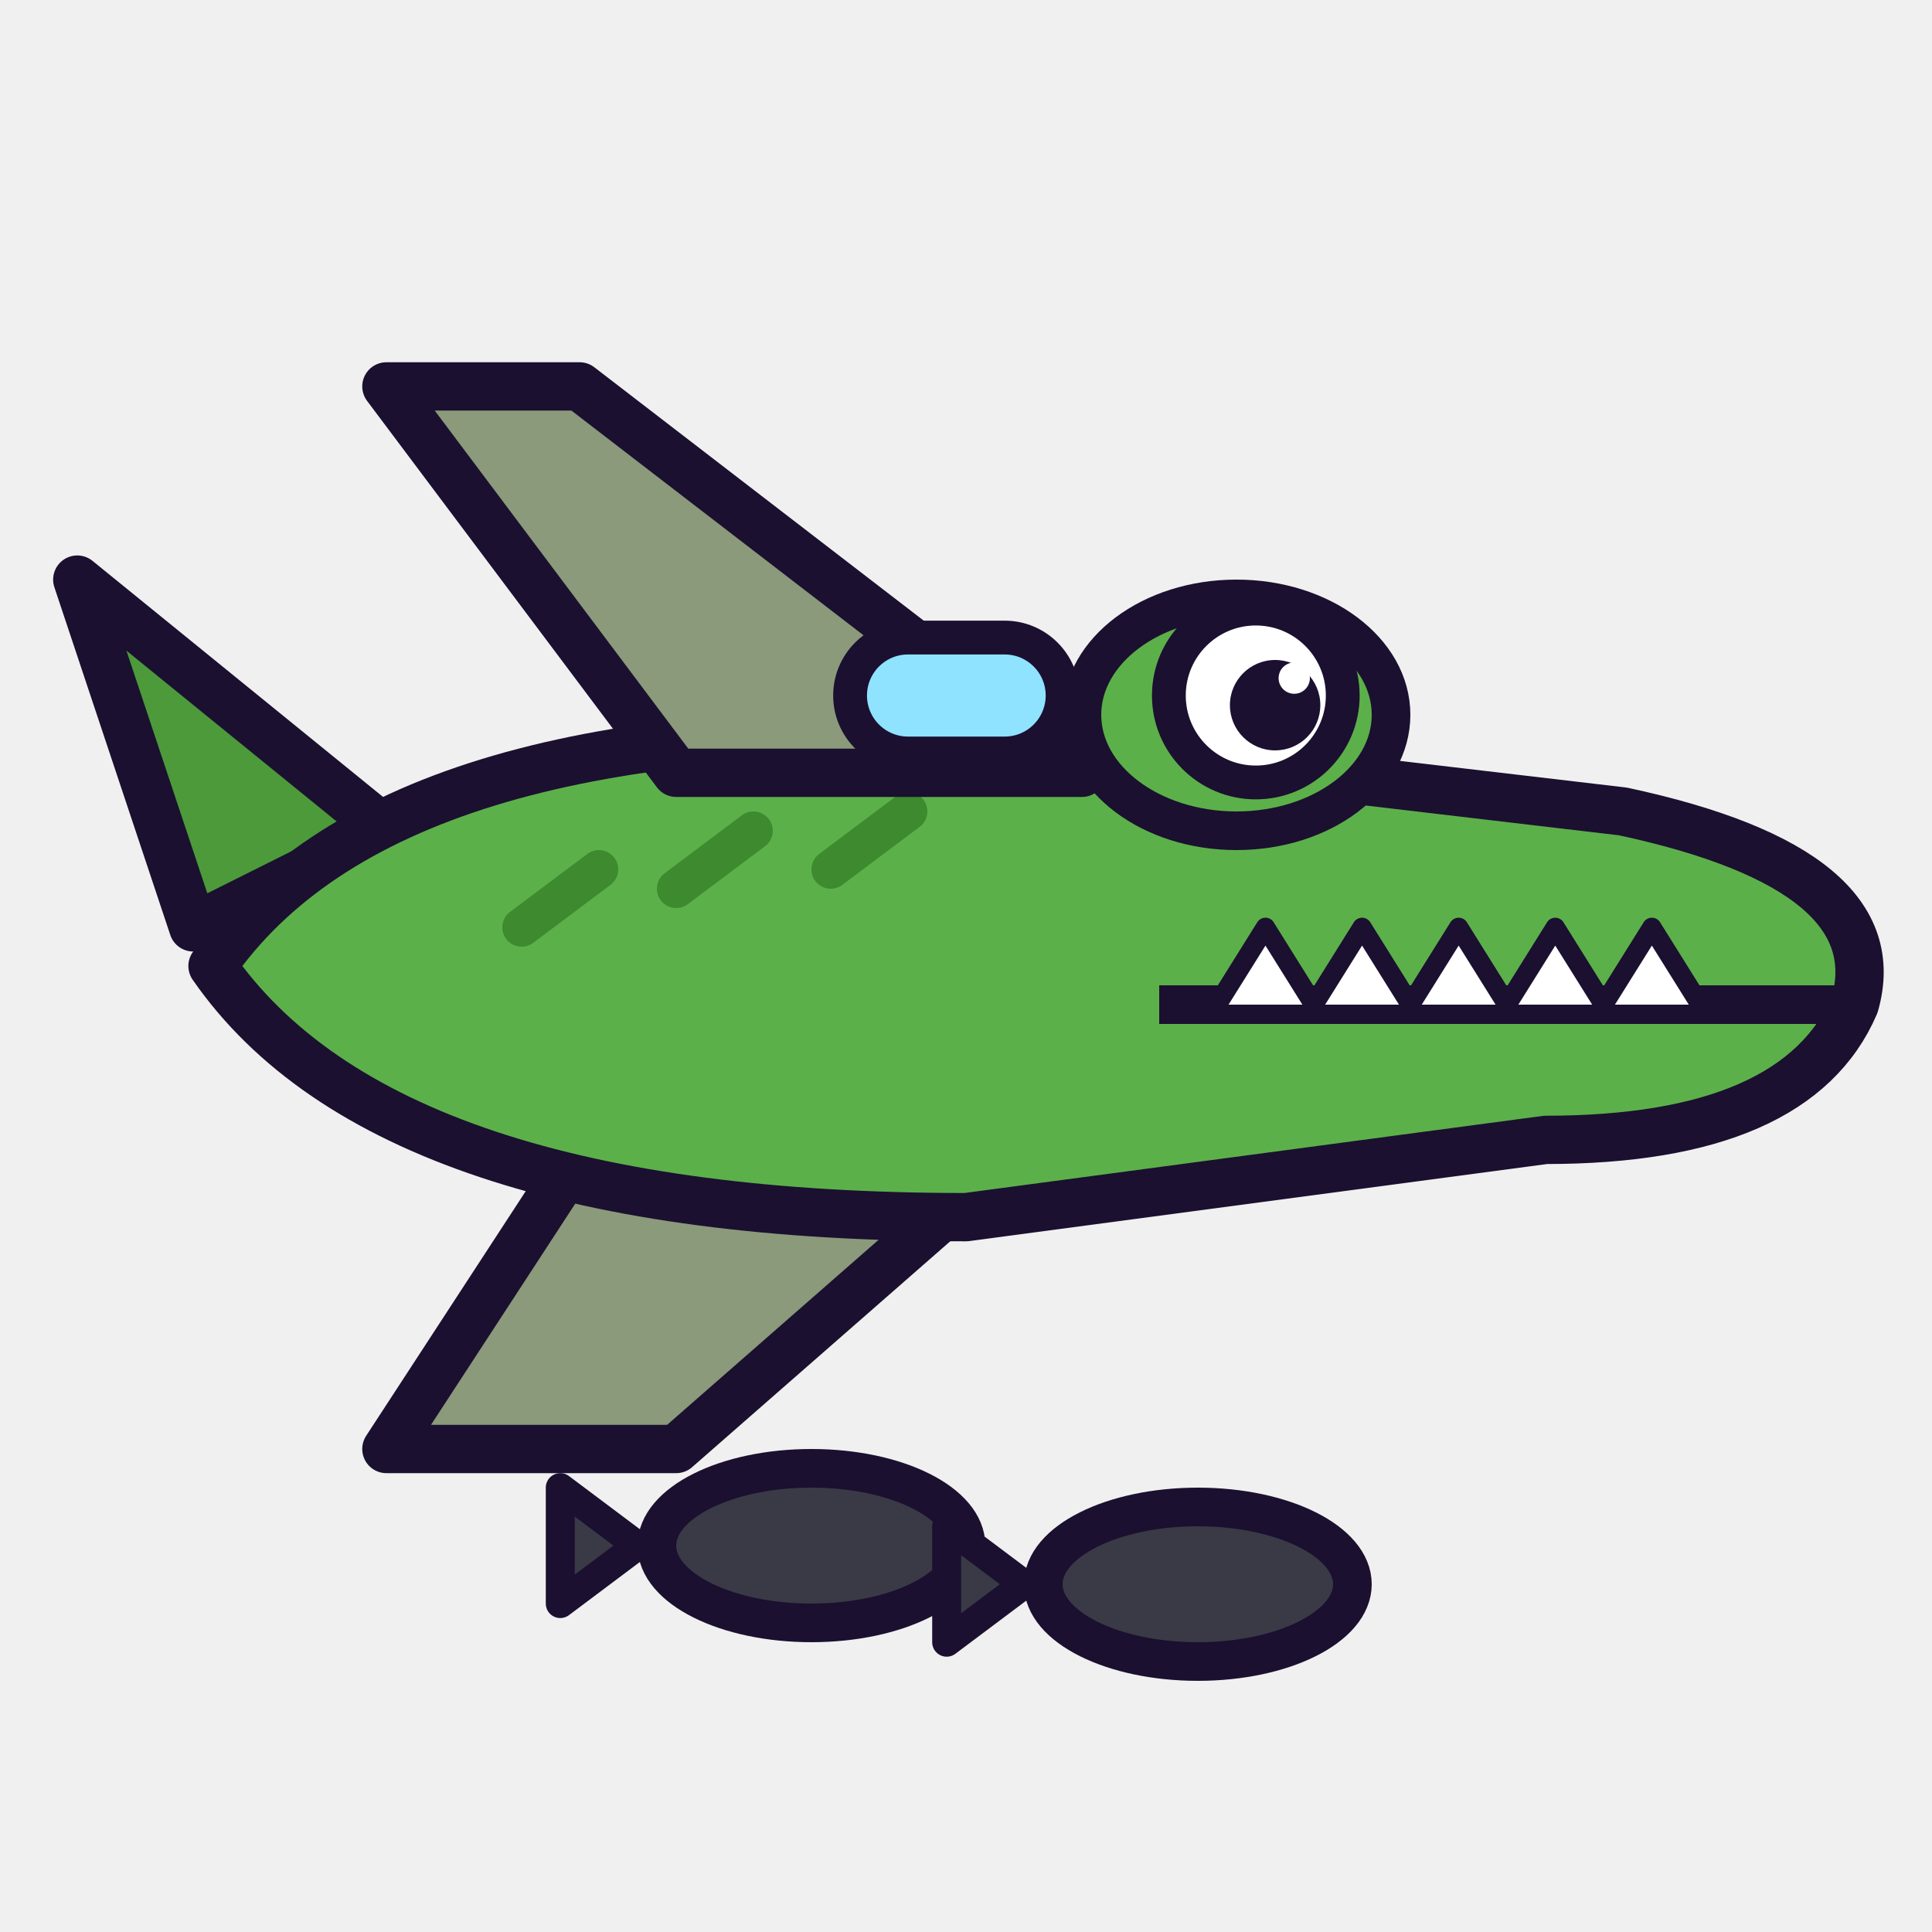
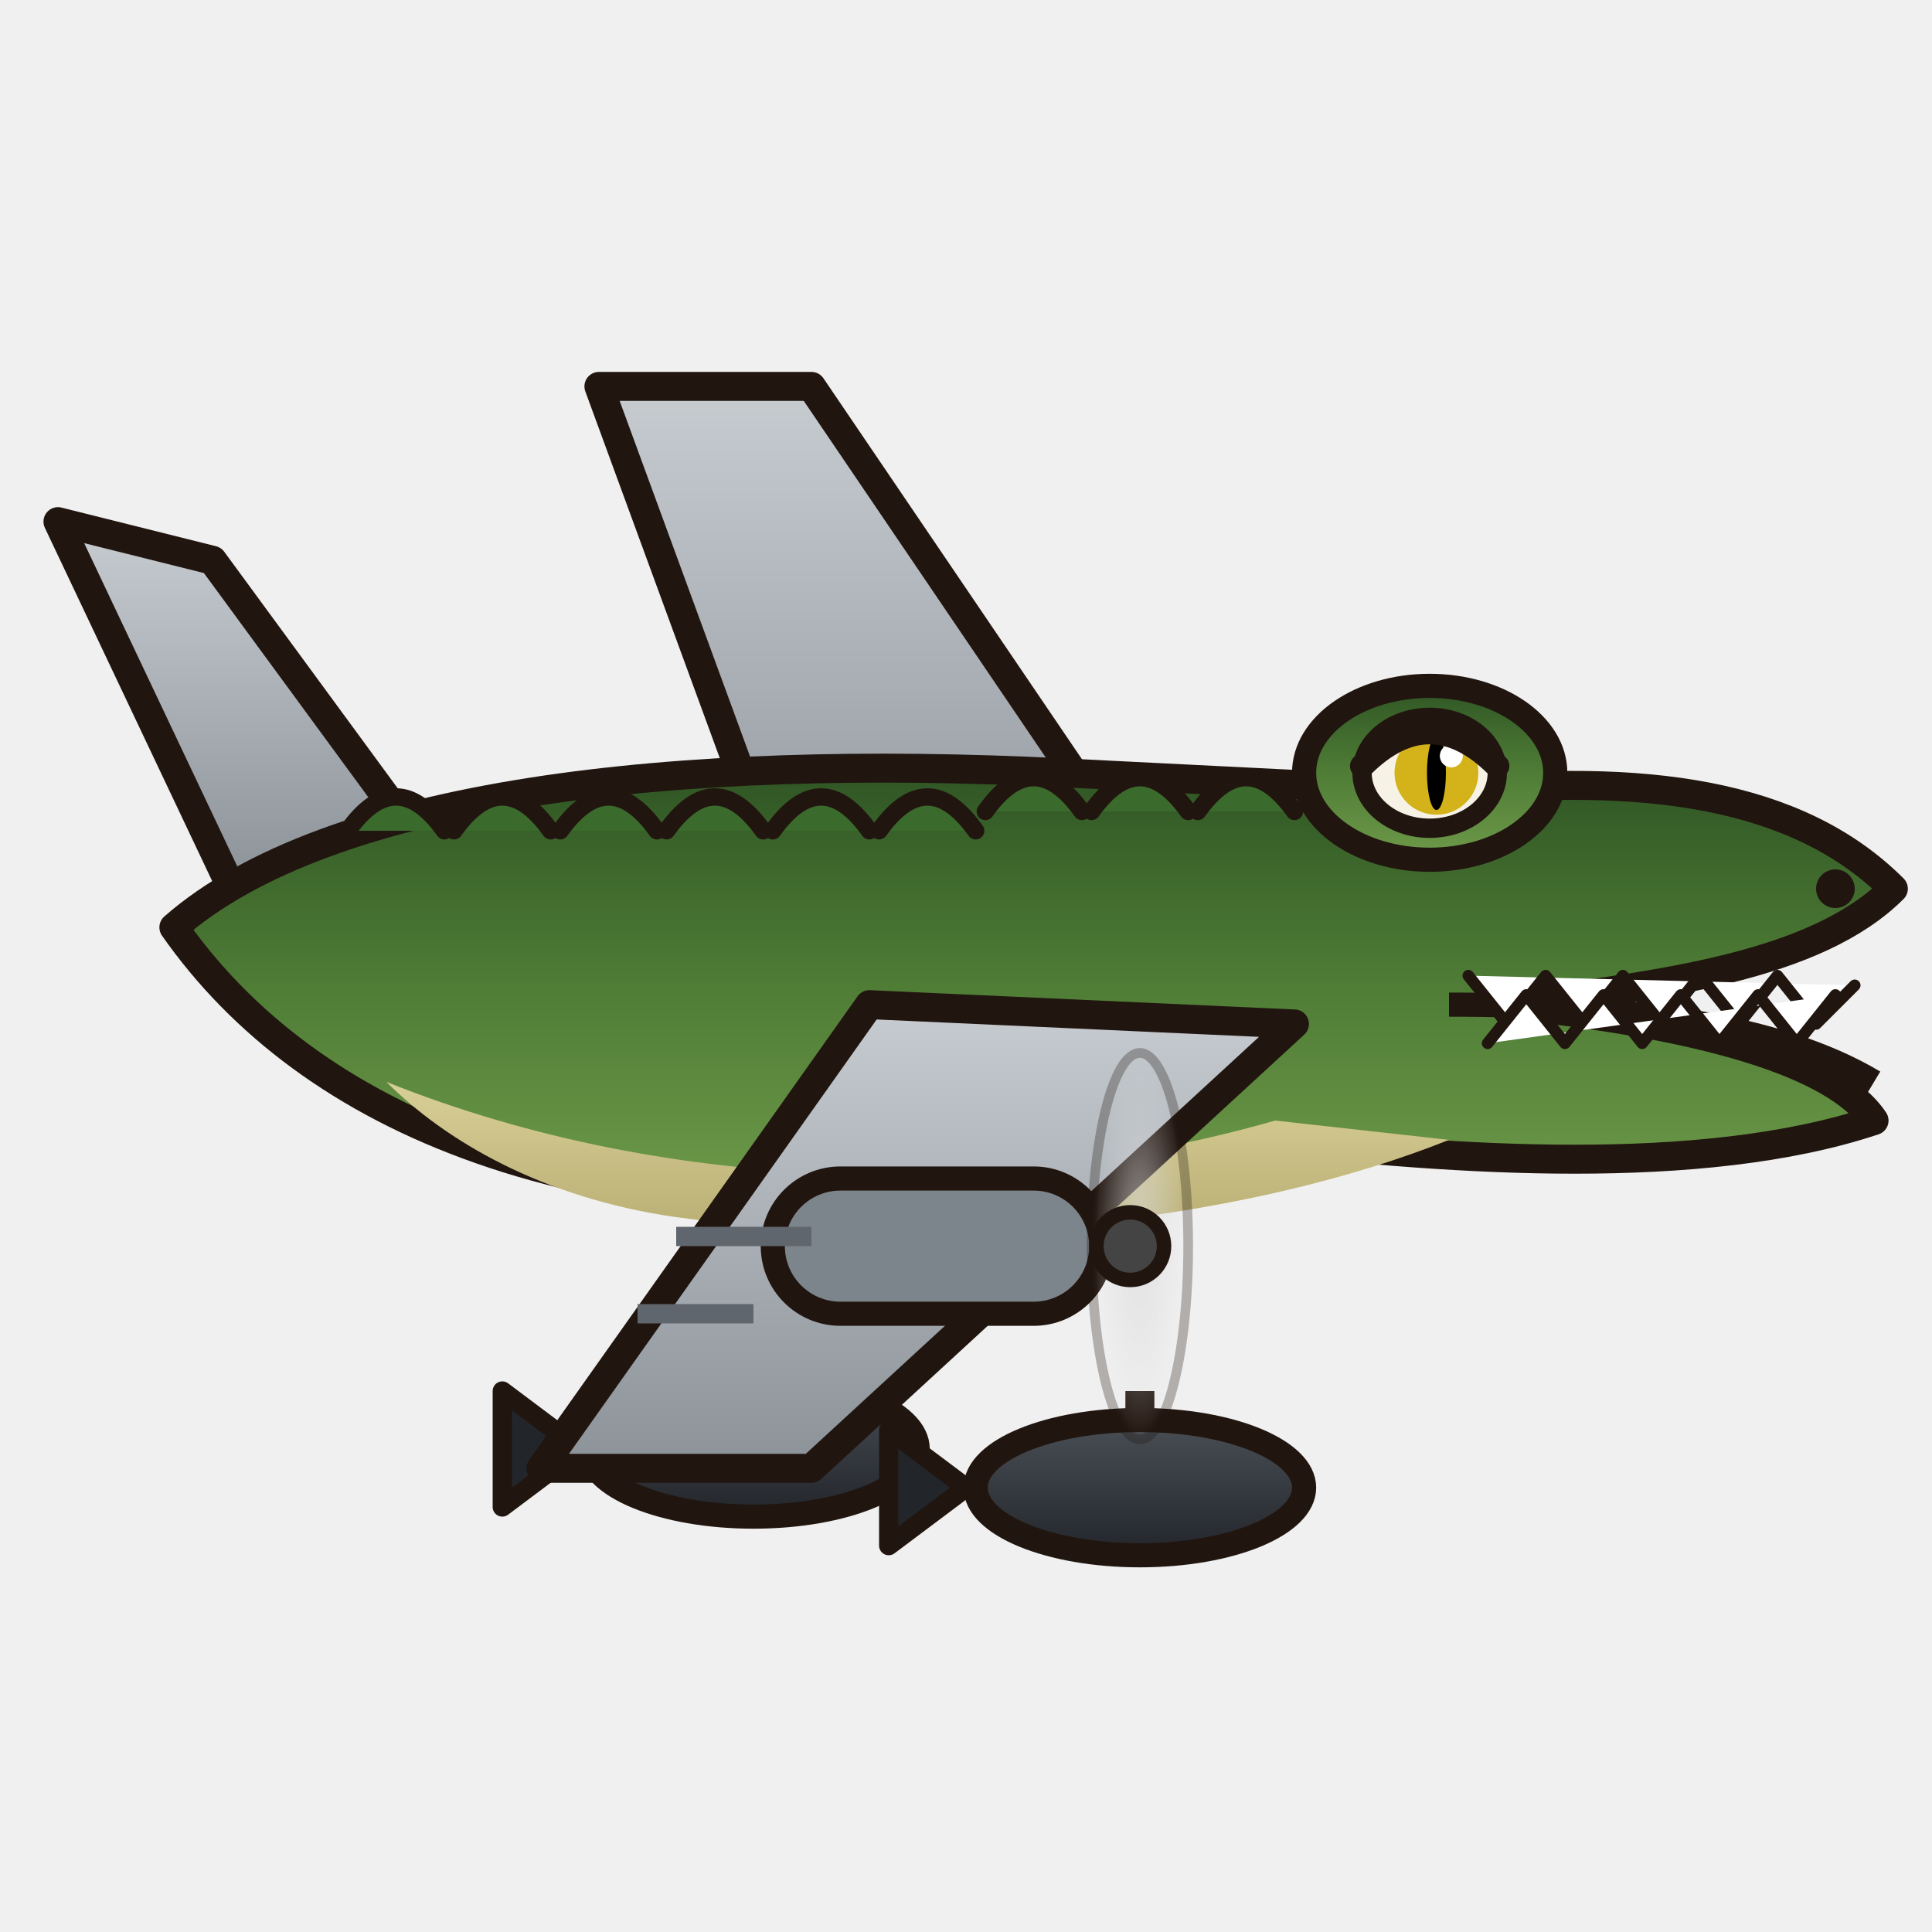
<svg xmlns="http://www.w3.org/2000/svg" viewBox="0 0 200 200">
-   <ellipse cx="84" cy="160" rx="16" ry="8" fill="#3a3a46" stroke="#1b1030" stroke-width="4" stroke-linejoin="round" stroke-linecap="round" />
-   <path d="M66 160 l-8 -6 v12 z" fill="#3a3a46" stroke="#1b1030" stroke-width="3" stroke-linejoin="round" stroke-linecap="round" />
-   <ellipse cx="124" cy="164" rx="16" ry="8" fill="#3a3a46" stroke="#1b1030" stroke-width="4" stroke-linejoin="round" stroke-linecap="round" />
-   <path d="M106 164 l-8 -6 v12 z" fill="#3a3a46" stroke="#1b1030" stroke-width="3" stroke-linejoin="round" stroke-linecap="round" />
-   <path d="M20 96 L8 60 L40 86 z" fill="#4c9a3a" stroke="#1b1030" stroke-width="5" stroke-linejoin="round" stroke-linecap="round" />
-   <path d="M70 104 L40 150 L70 150 L118 108 z" fill="#8a9a7a" stroke="#1b1030" stroke-width="5" stroke-linejoin="round" stroke-linecap="round" />
-   <path d="M22 100 Q40 74 100 76 L168 84 Q196 90 192 104 Q186 118 160 118 L100 126 Q40 126 22 100 z" fill="#5cb04a" stroke="#1b1030" stroke-width="5" stroke-linejoin="round" stroke-linecap="round" />
-   <path d="M120 104 L190 104" stroke="#1b1030" stroke-width="4" />
-   <path d="M126 104 l5 -8 l5 8 l5 -8 l5 8 l5 -8 l5 8 l5 -8 l5 8 l5 -8 l5 8" fill="#fff" stroke="#1b1030" stroke-width="2" stroke-linejoin="round" stroke-linecap="round" />
-   <path d="M70 92 l8 -6 M86 90 l8 -6 M54 96 l8 -6" stroke="#3d8a2f" stroke-width="4" stroke-linecap="round" />
-   <path d="M70 80 L40 40 L60 40 L112 80 z" fill="#8a9a7a" stroke="#1b1030" stroke-width="5" stroke-linejoin="round" stroke-linecap="round" />
-   <ellipse cx="128" cy="74" rx="16" ry="12" fill="#5cb04a" stroke="#1b1030" stroke-width="4" stroke-linejoin="round" stroke-linecap="round" />
-   <circle cx="130" cy="72" r="9" fill="#fff" stroke="#1b1030" stroke-width="3.5" stroke-linejoin="round" stroke-linecap="round" />
-   <circle cx="132" cy="73" r="4.68" fill="#1b1030" />
-   <circle cx="133.98" cy="70.2" r="1.62" fill="#fff" />
-   <rect x="88" y="66" width="22" height="12" rx="6" fill="#8fe3ff" stroke="#1b1030" stroke-width="3.5" stroke-linejoin="round" stroke-linecap="round" />
+   <defs>
+     <linearGradient id="croc" x1="0" y1="0" x2="0" y2="1">
+       <stop offset="0.00" stop-color="#2f5524" />
+       <stop offset="0.50" stop-color="#4f7d36" />
+       <stop offset="1.00" stop-color="#6f9a4a" />
+     </linearGradient>
+     <linearGradient id="belly" x1="0" y1="0" x2="0" y2="1">
+       <stop offset="0.00" stop-color="#d8cf98" />
+       <stop offset="1.00" stop-color="#b9ae73" />
+     </linearGradient>
+     <linearGradient id="metal" x1="0" y1="0" x2="0" y2="1">
+       <stop offset="0.00" stop-color="#c7ccd1" />
+       <stop offset="1.00" stop-color="#8b9298" />
+     </linearGradient>
+     <radialGradient id="prop" cx="0.5" cy="0.5" r="0.5">
+       <stop offset="0.00" stop-color="rgba(220,220,220,.7)" />
+       <stop offset="1.00" stop-color="rgba(220,220,220,0)" />
+     </radialGradient>
+     <linearGradient id="bomb" x1="0" y1="0" x2="0" y2="1">
+       <stop offset="0.00" stop-color="#4a4f56" />
+       <stop offset="1.00" stop-color="#22262b" />
+     </linearGradient>
+   </defs>
+   <path d="M24 92 L6 54 L22 58 L44 88 z" fill="url(#metal)" stroke="#21150f" stroke-width="3" stroke-linejoin="round" stroke-linecap="round" />
+   <path d="M84 100 L62 40 L84 40 L122 96 z" fill="url(#metal)" stroke="#21150f" stroke-width="3" stroke-linejoin="round" stroke-linecap="round" />
+   <ellipse cx="78" cy="150" rx="17" ry="7" fill="url(#bomb)" stroke="#21150f" stroke-width="2.5" stroke-linejoin="round" stroke-linecap="round" />
+   <path d="M60 150 l-8 -6 v12 z" fill="#22262b" stroke="#21150f" stroke-width="2" stroke-linejoin="round" stroke-linecap="round" />
+   <ellipse cx="118" cy="154" rx="17" ry="7" fill="url(#bomb)" stroke="#21150f" stroke-width="2.5" stroke-linejoin="round" stroke-linecap="round" />
+   <path d="M100 154 l-8 -6 v12 z" fill="#22262b" stroke="#21150f" stroke-width="2" stroke-linejoin="round" stroke-linecap="round" />
+   <path d="M78 140 v4 M118 144 v4" stroke="#21150f" stroke-width="3" />
+   <path d="M18 96 C34 82 70 78 110 80 L150 82 C170 80 186 82 196 92 C188 100 172 102 156 104 C176 106 190 110 194 116 C176 122 150 120 132 118 L104 124 C60 128 32 116 18 96 Z" fill="url(#croc)" stroke="#21150f" stroke-width="3" stroke-linejoin="round" stroke-linecap="round" />
+   <path d="M40 112 C70 124 104 124 132 116 L150 118 C130 126 100 130 70 126 C56 124 46 118 40 112 Z" fill="url(#belly)" />
+   <path d="M150 104 C168 104 184 106 194 112" fill="none" stroke="#21150f" stroke-width="2.5" />
+   <path d="M152 101 l4 5 l4 -5 l4 5 l4 -5 l4 5 l4 -5 l4 5 l4 -5 l4 5 l4 -4" fill="#fff" stroke="#21150f" stroke-width="1.2" stroke-linejoin="round" stroke-linecap="round" />
+   <path d="M154 108 l4 -5 l4 5 l4 -5 l4 5 l4 -5 l4 5 l4 -5 l4 5 l4 -5" fill="#fff" stroke="#21150f" stroke-width="1.2" stroke-linejoin="round" stroke-linecap="round" />
+   <path d="M36 86 q5 -7 10 0" fill="#3a6a2c" stroke="#21150f" stroke-width="1.8" stroke-linejoin="round" stroke-linecap="round" />
+   <path d="M47 86 q5 -7 10 0" fill="#3a6a2c" stroke="#21150f" stroke-width="1.8" stroke-linejoin="round" stroke-linecap="round" />
+   <path d="M58 86 q5 -7 10 0" fill="#3a6a2c" stroke="#21150f" stroke-width="1.8" stroke-linejoin="round" stroke-linecap="round" />
+   <path d="M69 86 q5 -7 10 0" fill="#3a6a2c" stroke="#21150f" stroke-width="1.8" stroke-linejoin="round" stroke-linecap="round" />
+   <path d="M80 86 q5 -7 10 0" fill="#3a6a2c" stroke="#21150f" stroke-width="1.8" stroke-linejoin="round" stroke-linecap="round" />
+   <path d="M91 86 q5 -7 10 0" fill="#3a6a2c" stroke="#21150f" stroke-width="1.8" stroke-linejoin="round" stroke-linecap="round" />
+   <path d="M102 84 q5 -7 10 0" fill="#3a6a2c" stroke="#21150f" stroke-width="1.8" stroke-linejoin="round" stroke-linecap="round" />
+   <path d="M113 84 q5 -7 10 0" fill="#3a6a2c" stroke="#21150f" stroke-width="1.8" stroke-linejoin="round" stroke-linecap="round" />
+   <path d="M124 84 q5 -7 10 0" fill="#3a6a2c" stroke="#21150f" stroke-width="1.8" stroke-linejoin="round" stroke-linecap="round" />
+   <circle cx="190" cy="92" r="2" fill="#21150f" />
+   <ellipse cx="148" cy="80" rx="13" ry="9" fill="url(#croc)" stroke="#21150f" stroke-width="2.5" stroke-linejoin="round" stroke-linecap="round" />
+   <ellipse cx="148" cy="80" rx="7" ry="5.74" fill="#f7f2e6" stroke="#21150f" stroke-width="2" stroke-linejoin="round" stroke-linecap="round" />
+   <circle cx="148.7" cy="80" r="4.34" fill="#d4b21a" />
+   <ellipse cx="148.7" cy="80" rx="0.98" ry="3.85" fill="#000" />
+   <circle cx="150.24" cy="78.25" r="1.19" fill="#fff" />
+   <path d="M141 79.3 Q148 72.3 155 79.3" fill="none" stroke="#21150f" stroke-width="2.5" stroke-linecap="round" />
+   <path d="M90 104 L56 152 L84 152 L134 106 z" fill="url(#metal)" stroke="#21150f" stroke-width="3" stroke-linejoin="round" stroke-linecap="round" />
+   <rect x="80" y="122" width="34" height="14" rx="7" fill="#7d858c" stroke="#21150f" stroke-width="2.5" stroke-linejoin="round" stroke-linecap="round" />
+   <ellipse cx="118" cy="129" rx="5" ry="20" fill="url(#prop)" stroke="#21150f" stroke-width="1" stroke-linejoin="round" stroke-linecap="round" stroke-opacity=".3" />
+   <circle cx="117" cy="129" r="3.5" fill="#444" stroke="#21150f" stroke-width="1.5" stroke-linejoin="round" stroke-linecap="round" />
+   <path d="M70 128 h14 M66 136 h12" stroke="#5f666d" stroke-width="2" />
</svg>
